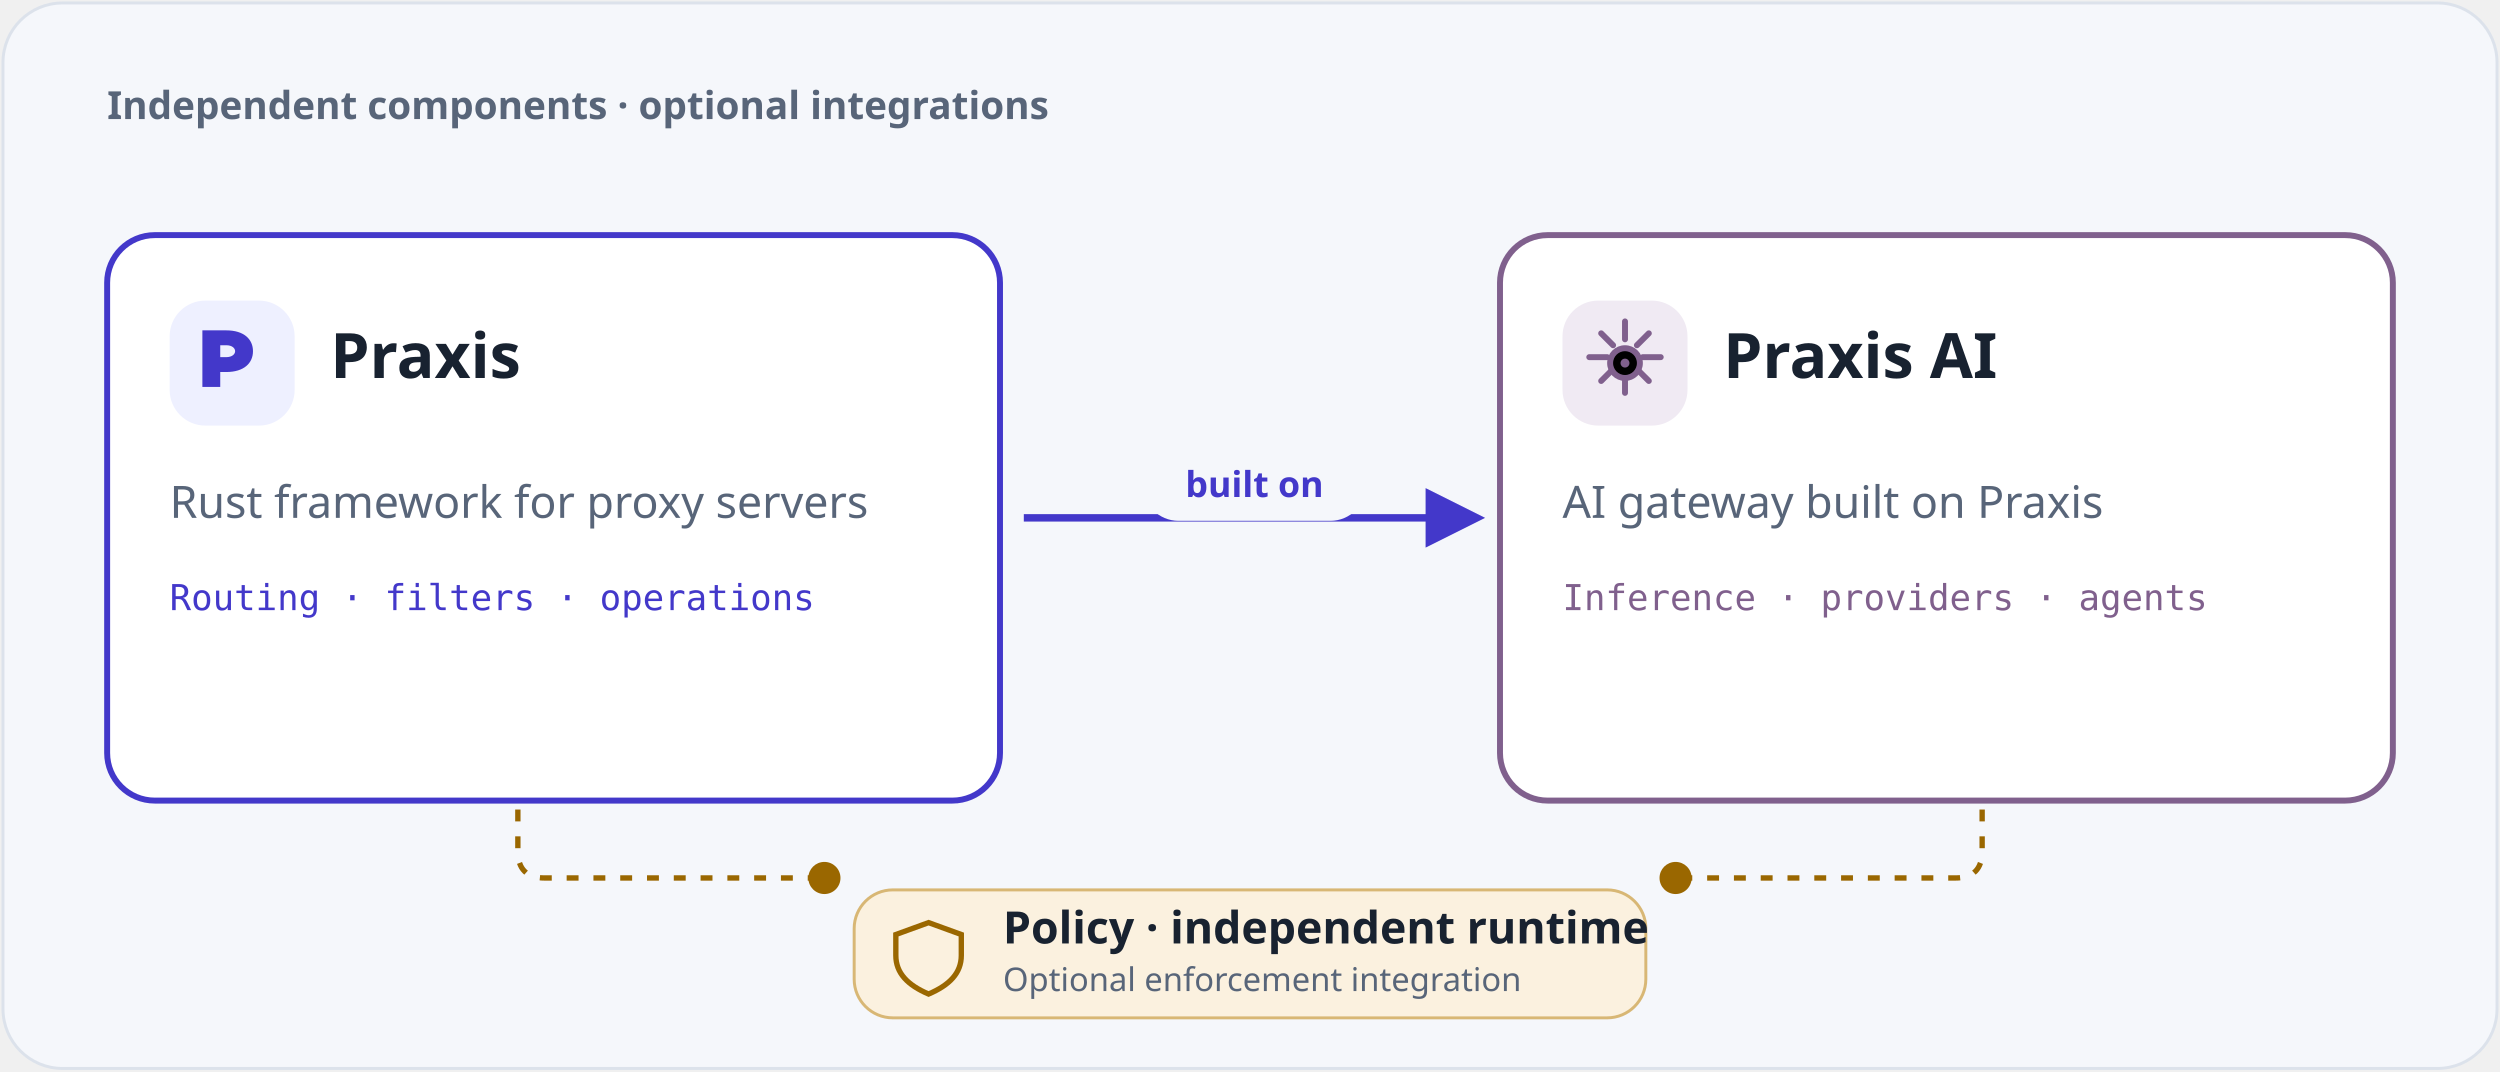
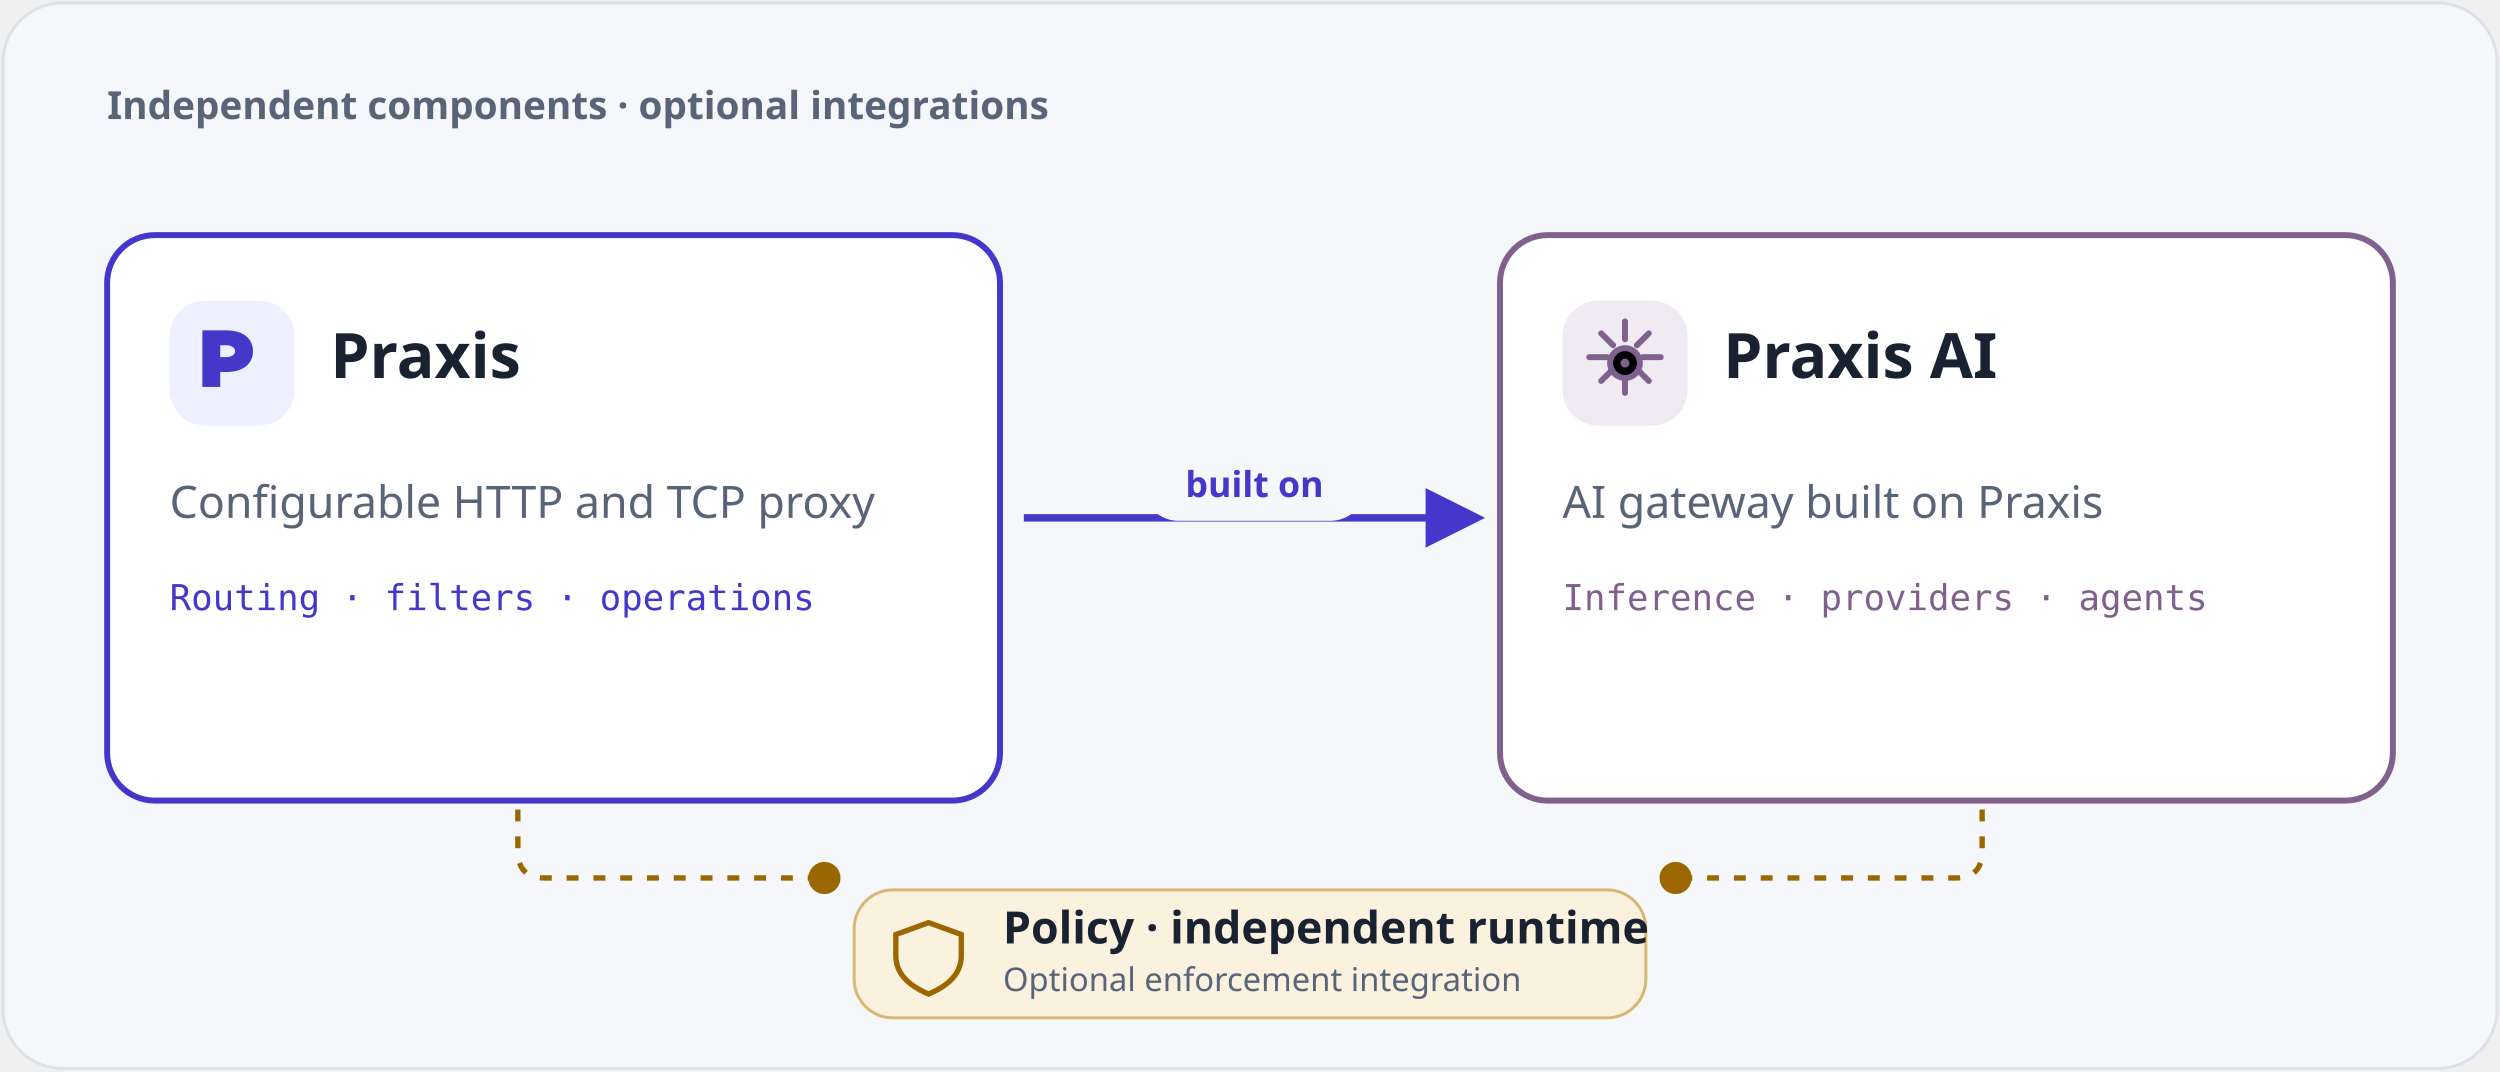
<svg xmlns="http://www.w3.org/2000/svg" viewBox="0 0 840 360" role="img" aria-labelledby="title desc">
  <defs>
    <marker id="arrow" markerWidth="8" markerHeight="8" refX="6" refY="4" orient="auto">
      <path d="M0 0 8 4 0 8Z" fill="#4338CA" />
    </marker>
    <marker id="dot" markerWidth="7" markerHeight="7" refX="3.5" refY="3.5">
      <circle cx="3.5" cy="3.5" r="3" fill="#9A6700" />
    </marker>
  </defs>
  <rect x="1" y="1" width="838" height="358" rx="20" fill="#F5F7FB" stroke="#DCE2EB" />
  <text x="36" y="40" fill="#586579" font-family="IBM Plex Sans, sans-serif" font-size="13" font-weight="600">Independent components · optional integrations</text>
  <rect x="36" y="79" width="300" height="190" rx="16" fill="#FFFFFF" stroke="#4338CA" stroke-width="2" />
  <rect x="57" y="101" width="42" height="42" rx="12" fill="#EEF0FF" />
  <path d="M68 111h8c6 0 9 3 9 7s-3 7-9 7h-2v5h-6v-19Zm8 9c2 0 3-1 3-2s-1-2-3-2h-2v4h2Z" fill="#4338CA" />
  <text x="111" y="127" fill="#182230" font-family="IBM Plex Sans, sans-serif" font-size="21" font-weight="600">Praxis</text>
-   <text x="57" y="174" fill="#586579" font-family="IBM Plex Sans, sans-serif" font-size="15">Rust framework for proxy servers</text>
+   <text x="57" y="174" fill="#586579" font-family="IBM Plex Sans, sans-serif" font-size="15">Configurable HTTP and TCP proxy</text>
  <text x="57" y="205" fill="#4338CA" font-family="IBM Plex Mono, monospace" font-size="12">Routing · filters · operations</text>
  <rect x="504" y="79" width="300" height="190" rx="16" fill="#FFFFFF" stroke="#80608D" stroke-width="2" />
  <rect x="525" y="101" width="42" height="42" rx="12" fill="#F0EAF3" />
  <path d="M546 108v6m0 12v6m-12-12h6m12 0h6m-20-8 4 4m8 8 4 4m0-16-4 4m-8 8-4 4" stroke="#80608D" stroke-width="2" stroke-linecap="round" />
  <circle cx="546" cy="122" r="5" stroke="#80608D" stroke-width="2" />
  <circle cx="546" cy="122" r="1.5" fill="#80608D" />
  <text x="579" y="127" fill="#182230" font-family="IBM Plex Sans, sans-serif" font-size="21" font-weight="600">Praxis AI</text>
  <text x="525" y="174" fill="#586579" font-family="IBM Plex Sans, sans-serif" font-size="15">AI gateway built on Praxis</text>
  <text x="525" y="205" fill="#80608D" font-family="IBM Plex Mono, monospace" font-size="12">Inference · providers · agents</text>
  <path d="M344 174h150" fill="none" stroke="#4338CA" stroke-width="2.5" marker-end="url(#arrow)" />
  <rect x="384" y="151" width="75" height="24" rx="12" fill="#F5F7FB" />
  <text x="421.5" y="167" text-anchor="middle" fill="#4338CA" font-family="IBM Plex Sans, sans-serif" font-size="12" font-weight="600">built on</text>
  <rect x="287" y="299" width="266" height="43" rx="13" fill="#FBF1DF" stroke="#D8B775" />
  <path d="M312 310 323 314v7c0 6-4 10-11 13-7-3-11-7-11-13v-7l11-4Z" fill="none" stroke="#9A6700" stroke-width="1.8" />
  <text x="337" y="317" fill="#182230" font-family="IBM Plex Sans, sans-serif" font-size="15" font-weight="600">Policy · independent runtime</text>
  <text x="337" y="333" fill="#586579" font-family="IBM Plex Sans, sans-serif" font-size="11">Optional enforcement integration</text>
  <path d="M174 272v14q0 9 9 9h94" fill="none" stroke="#9A6700" stroke-width="1.8" stroke-dasharray="4 5" marker-end="url(#dot)" />
  <path d="M666 272v14q0 9-9 9h-94" fill="none" stroke="#9A6700" stroke-width="1.8" stroke-dasharray="4 5" marker-end="url(#dot)" />
</svg>
